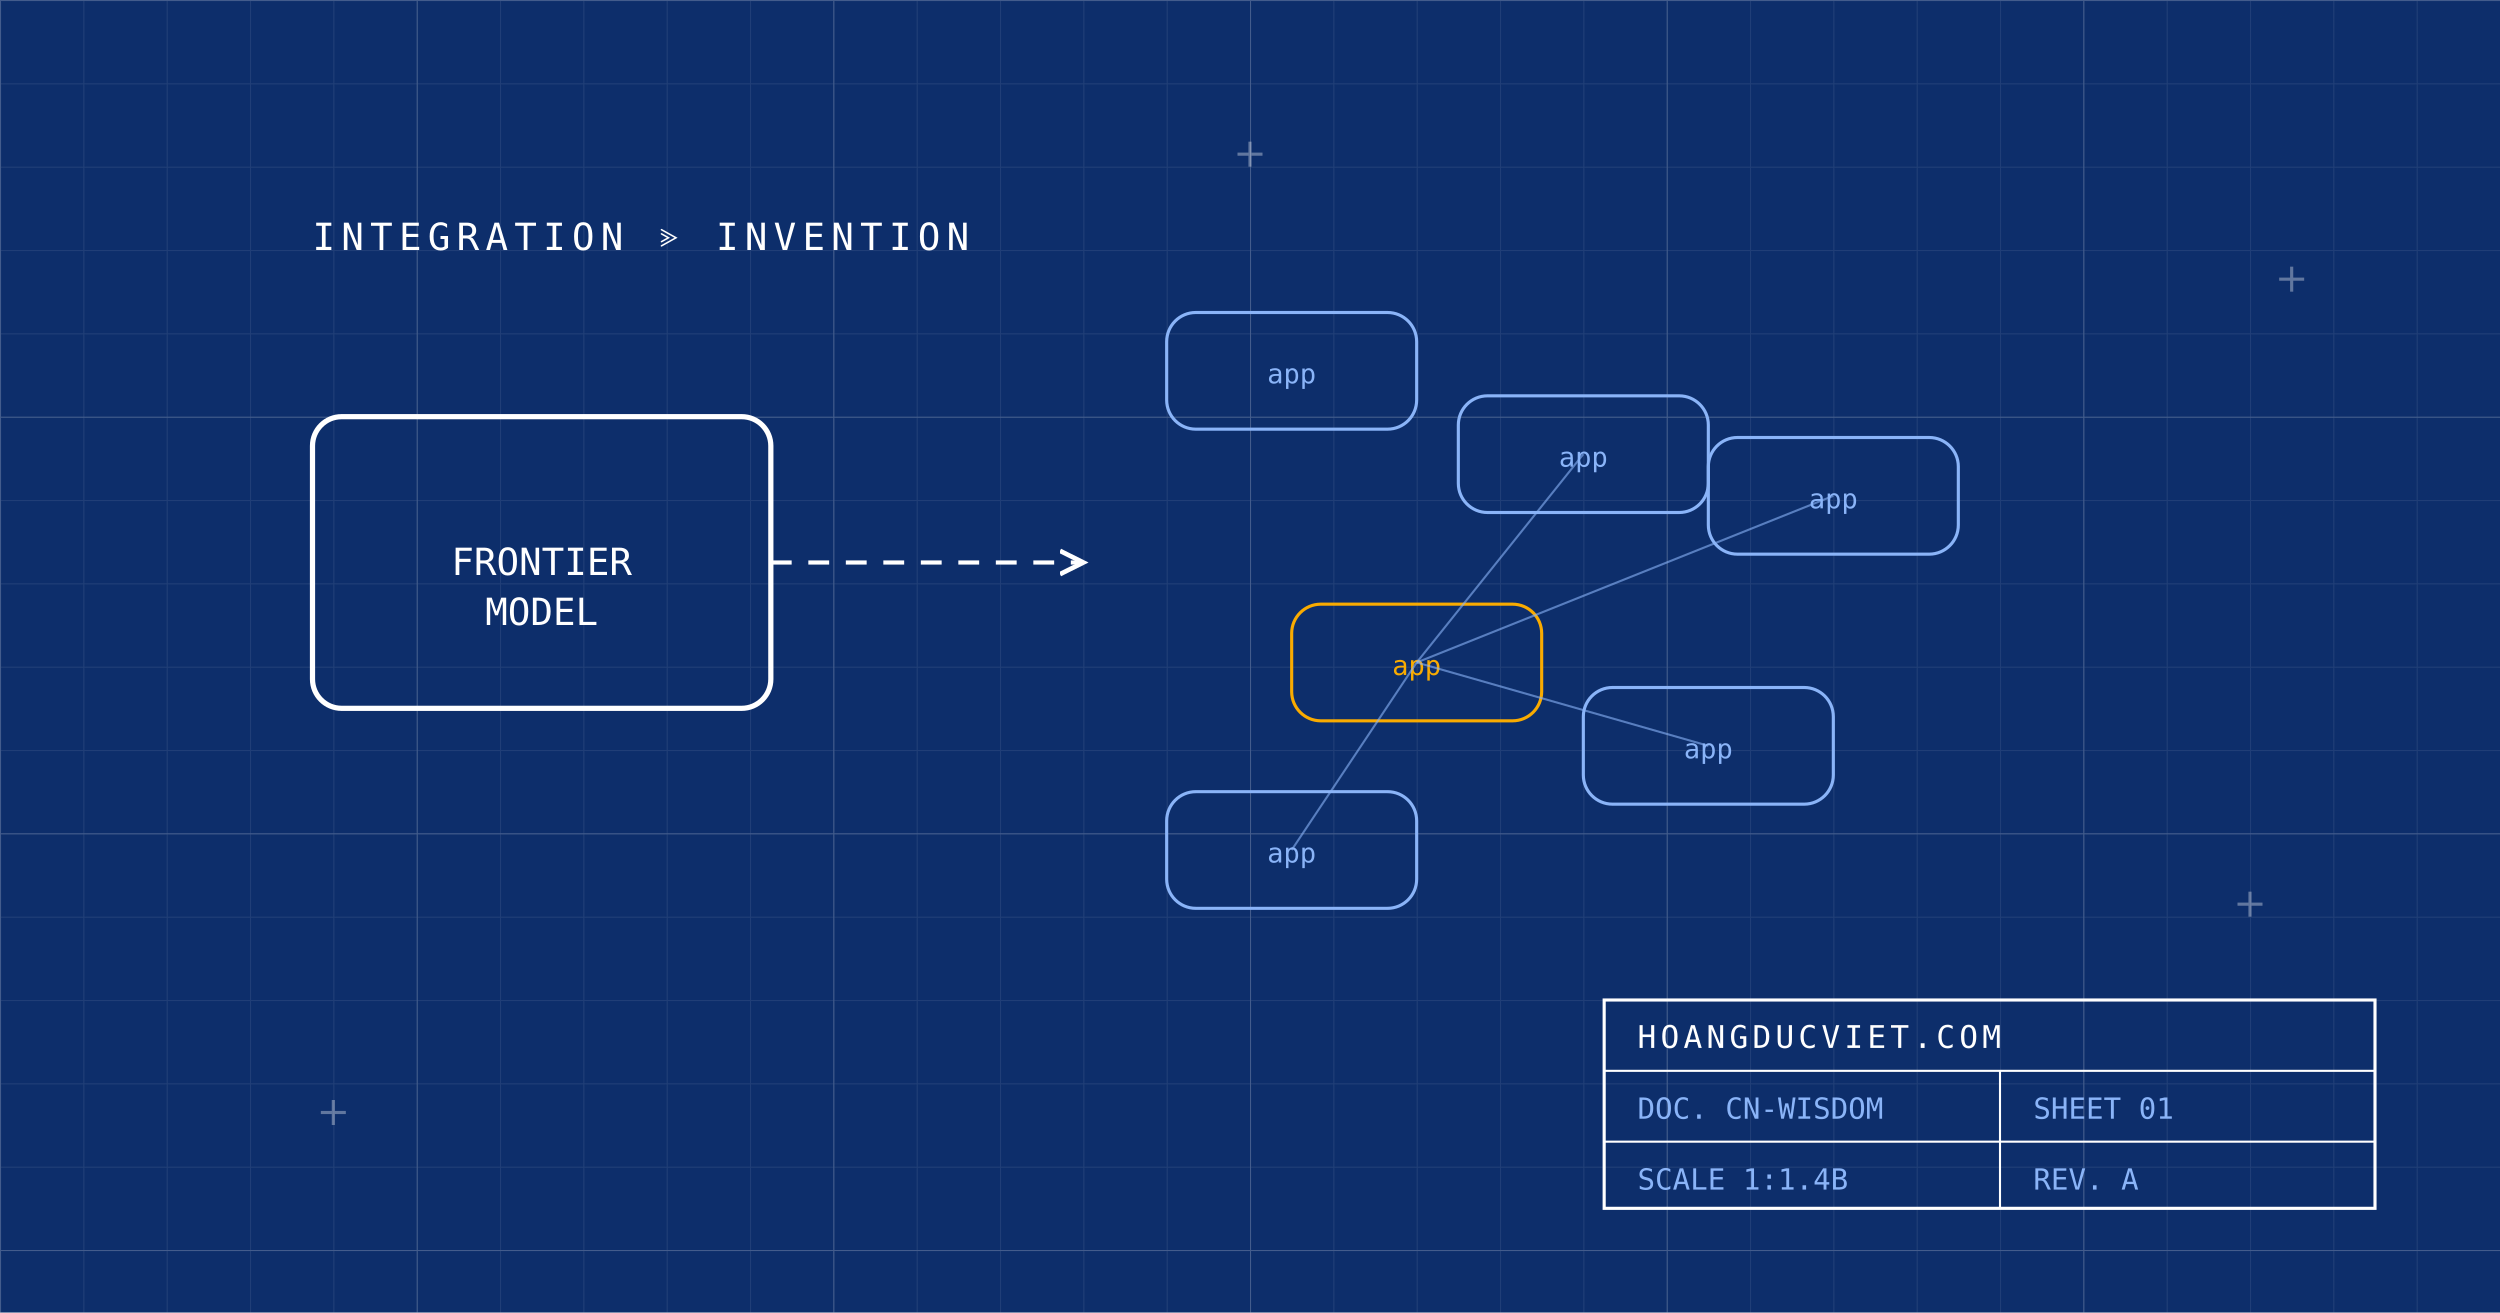
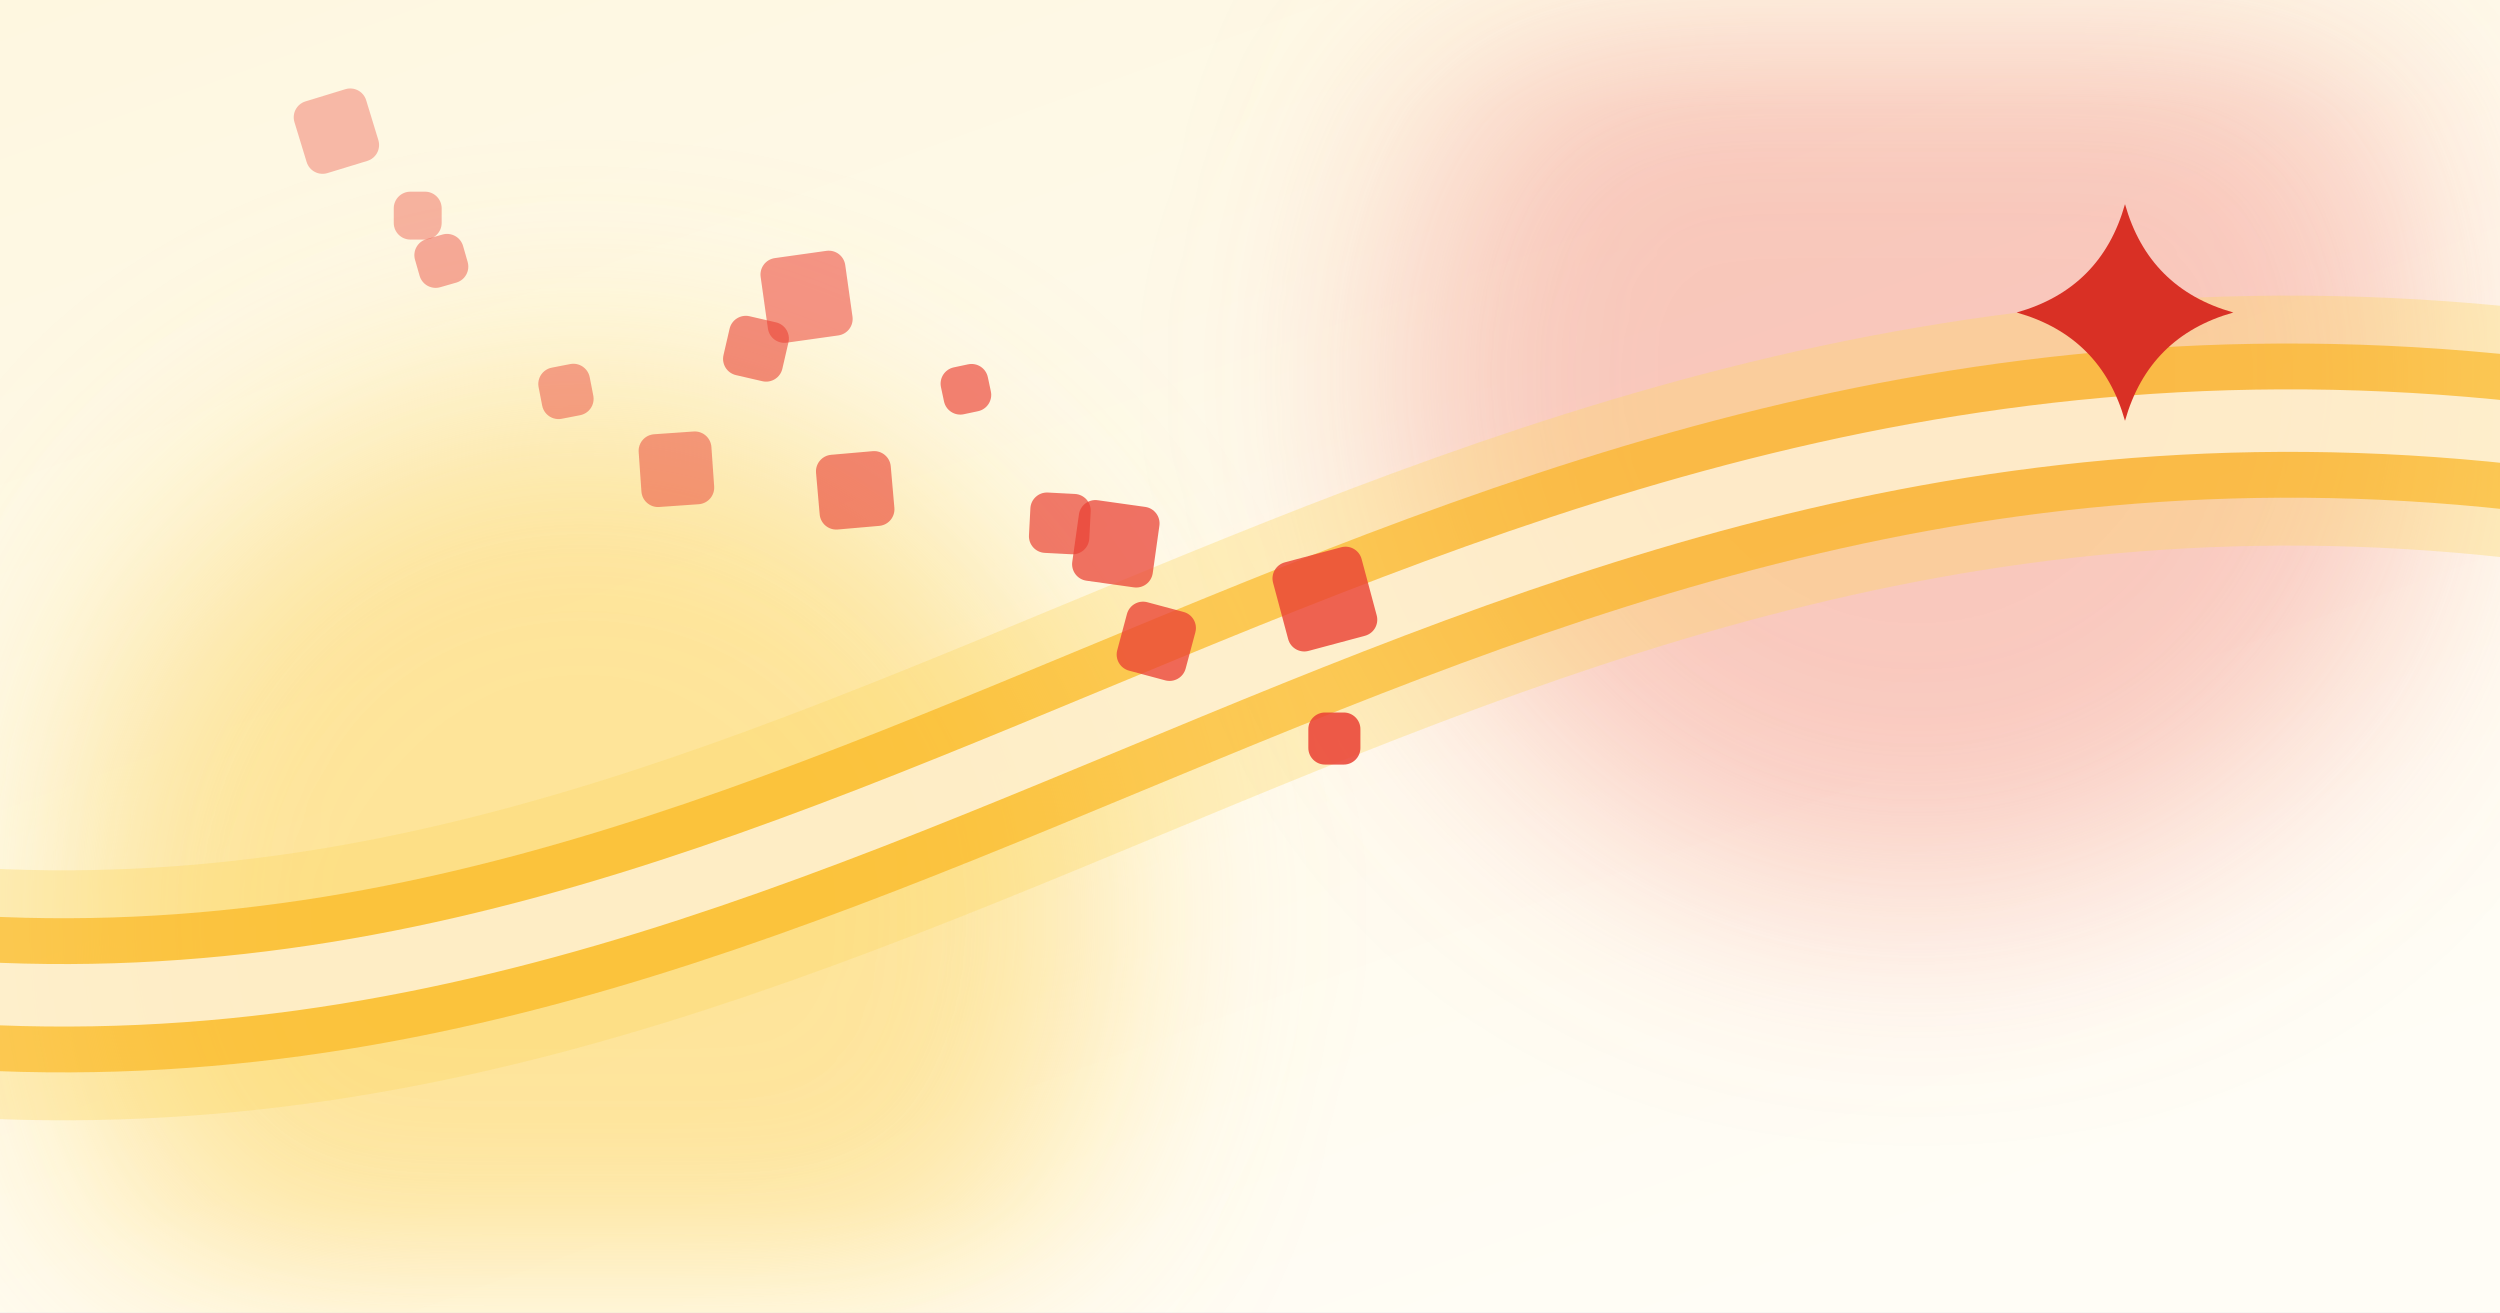
- <svg xmlns="http://www.w3.org/2000/svg" viewBox="0 0 1200 630" font-family="'JetBrains Mono', Consolas, monospace">
+ <svg xmlns="http://www.w3.org/2000/svg" viewBox="0 0 1200 630" font-family="Arial, Helvetica, sans-serif">
  <defs>
-     <pattern id="g1" width="40" height="40" patternUnits="userSpaceOnUse">
-       <path d="M 40 0 L 0 0 0 40" fill="none" stroke="#FFFFFF" stroke-opacity="0.08" stroke-width="1" />
-     </pattern>
-     <pattern id="g2" width="200" height="200" patternUnits="userSpaceOnUse">
-       <path d="M 200 0 L 0 0 0 200" fill="none" stroke="#FFFFFF" stroke-opacity="0.16" stroke-width="1" />
-     </pattern>
-     <marker id="arr" viewBox="0 0 10 10" refX="8" refY="5" markerWidth="7" markerHeight="7" orient="auto-start-reverse">
-       <path d="M0,1 L8,5 L0,9" stroke="#FFFFFF" stroke-width="1.6" fill="none" />
-     </marker>
-     <marker id="arrb" viewBox="0 0 10 10" refX="8" refY="5" markerWidth="7" markerHeight="7" orient="auto-start-reverse">
-       <path d="M0,1 L8,5 L0,9" stroke="#8AB4F8" stroke-width="1.4" fill="none" />
-     </marker>
+     <linearGradient id="bg" x1="0" y1="0" x2="0.7" y2="1">
+       <stop offset="0" stop-color="#FEF7E0" />
+       <stop offset="1" stop-color="#FFFDF6" />
+     </linearGradient>
+     <filter id="soft" x="-60%" y="-60%" width="220%" height="220%">
+       <feGaussianBlur stdDeviation="55" />
+     </filter>
+     <filter id="softer" x="-80%" y="-80%" width="260%" height="260%">
+       <feGaussianBlur stdDeviation="26" />
+     </filter>
    <style>
-       .march { stroke-dasharray: 10 8; animation: march 4s linear infinite; }
-       .tmarch { stroke-dasharray: 4 8; animation: march 6s linear infinite; }
-       @keyframes march { to { stroke-dashoffset: -72; } }
-       .p1, .p2, .p3 { animation: pulse 3.6s ease-in-out infinite; }
-       .p2 { animation-delay: 1.2s; }
-       .p3 { animation-delay: 2.4s; }
-       @keyframes pulse { 0%, 100% { opacity: 0.45; } 18% { opacity: 1; } 36% { opacity: 0.45; } }
-       .glow { animation: glow 3.6s ease-in-out infinite; }
-       @keyframes glow { 0%, 100% { opacity: 0.75; } 50% { opacity: 1; } }
+       .drift1 { animation: d1 18s ease-in-out infinite alternate; }
+       .drift2 { animation: d2 24s ease-in-out infinite alternate; }
+       @keyframes d1 { to { transform: translate(22px, -16px); } }
+       @keyframes d2 { to { transform: translate(-18px, 14px); } }
+       .float { animation: fl 12s ease-in-out infinite alternate; }
+       @keyframes fl { to { transform: translateY(-12px); } }
+       .spin { animation: sp 60s linear infinite; }
+       @keyframes sp { to { transform: rotate(360deg); } }
+       .sparkle { animation: sk 6s ease-in-out infinite alternate; }
+       @keyframes sk { from { transform: scale(0.94); } to { transform: scale(1.08); } }
      @media (prefers-reduced-motion: reduce) { * { animation: none !important; } }
</style>
  </defs>
-   <rect width="1200" height="630" fill="#0D2E6B" />
-   <rect width="1200" height="630" fill="url(#g1)" />
-   <rect width="1200" height="630" fill="url(#g2)" />
-   <g stroke="#FFFFFF" stroke-opacity="0.35" stroke-width="1.5">
-     <path d="M594 74 h12 M600 68 v12" />
-     <path d="M1074 434 h12 M1080 428 v12" />
-     <path d="M154 534 h12 M160 528 v12" />
-     <path d="M1094 134 h12 M1100 128 v12" />
-   </g>
-   <rect x="150" y="200" width="220" height="140" rx="14" fill="none" stroke="#FFFFFF" stroke-width="2.5" />
-   <text x="260.0" y="276.0" text-anchor="middle" font-size="18" fill="#FFFFFF">FRONTIER<tspan x="260" dy="24">MODEL</tspan>
-   </text>
-   <line class="march" x1="370" y1="270" x2="520" y2="270" stroke="#FFFFFF" stroke-width="2" marker-end="url(#arr)" />
-   <rect x="560" y="150" width="120" height="56" rx="14" fill="none" stroke="#8AB4F8" stroke-width="1.5" />
-   <text x="620.0" y="184.0" text-anchor="middle" font-size="13" fill="#8AB4F8">app</text>
-   <rect x="700" y="190" width="120" height="56" rx="14" fill="none" stroke="#8AB4F8" stroke-width="1.5" />
-   <text x="760.0" y="224.0" text-anchor="middle" font-size="13" fill="#8AB4F8">app</text>
-   <rect x="620" y="290" width="120" height="56" rx="14" fill="none" stroke="#F9AB00" stroke-width="1.5" />
-   <text x="680.0" y="324.0" text-anchor="middle" font-size="13" fill="#F9AB00">app</text>
-   <rect x="760" y="330" width="120" height="56" rx="14" fill="none" stroke="#8AB4F8" stroke-width="1.5" />
-   <text x="820.0" y="364.0" text-anchor="middle" font-size="13" fill="#8AB4F8">app</text>
-   <rect x="560" y="380" width="120" height="56" rx="14" fill="none" stroke="#8AB4F8" stroke-width="1.5" />
-   <text x="620.0" y="414.0" text-anchor="middle" font-size="13" fill="#8AB4F8">app</text>
-   <rect x="820" y="210" width="120" height="56" rx="14" fill="none" stroke="#8AB4F8" stroke-width="1.5" />
-   <text x="880.0" y="244.0" text-anchor="middle" font-size="13" fill="#8AB4F8">app</text>
-   <line x1="680" y1="318" x2="760" y2="218" stroke="#8AB4F8" stroke-width="1" stroke-opacity="0.6" />
-   <line x1="680" y1="318" x2="680" y2="318" stroke="#8AB4F8" stroke-width="1" stroke-opacity="0.6" />
-   <line x1="680" y1="318" x2="820" y2="358" stroke="#8AB4F8" stroke-width="1" stroke-opacity="0.6" />
-   <line x1="680" y1="318" x2="620" y2="408" stroke="#8AB4F8" stroke-width="1" stroke-opacity="0.6" />
-   <line x1="680" y1="318" x2="880" y2="238" stroke="#8AB4F8" stroke-width="1" stroke-opacity="0.6" />
-   <text x="150" y="120" font-size="18" fill="#FFFFFF" letter-spacing="3">INTEGRATION ≫ INVENTION</text>
-   <g>
-     <rect x="770" y="480" width="370" height="100" fill="none" stroke="#FFFFFF" stroke-width="1.5" />
-     <line x1="770" y1="514" x2="1140" y2="514" stroke="#FFFFFF" stroke-width="1" />
-     <line x1="770" y1="548" x2="1140" y2="548" stroke="#FFFFFF" stroke-width="1" />
-     <line x1="960" y1="514" x2="960" y2="580" stroke="#FFFFFF" stroke-width="1" />
-     <text x="786" y="503" font-size="15" fill="#FFFFFF" letter-spacing="2">HOANGDUCVIET.COM</text>
-     <text x="786" y="537" font-size="14" fill="#8AB4F8">DOC. CN-WISDOM</text>
-     <text x="976" y="537" font-size="14" fill="#8AB4F8">SHEET 01</text>
-     <text x="786" y="571" font-size="14" fill="#8AB4F8">SCALE 1:1.4B</text>
-     <text x="976" y="571" font-size="14" fill="#8AB4F8">REV. A</text>
+   <rect width="1200" height="630" fill="url(#bg)" />
+   <circle class="drift1" cx="280" cy="440" r="250" fill="#FDD663" fill-opacity="0.6" filter="url(#soft)" />
+   <circle class="drift2" cx="920" cy="180" r="250" fill="#F28B82" fill-opacity="0.45" filter="url(#soft)" />
+   <path class="drift1" d="M -80 470 C 420 540, 700 110, 1290 220" fill="none" stroke="#FDD663" stroke-opacity="0.35" stroke-width="120" stroke-linecap="round" />
+   <path class="drift1" d="M -80 470 C 420 540, 700 110, 1290 220" fill="none" stroke="#F9AB00" stroke-opacity="0.55" stroke-width="74" stroke-linecap="round" />
+   <path class="drift1" d="M -80 470 C 420 540, 700 110, 1290 220" fill="none" stroke="#FFFFFF" stroke-opacity="0.7" stroke-width="30" stroke-linecap="round" />
+   <rect x="139" y="51" width="36" height="36" rx="8" fill="#EA4335" fill-opacity="0.35" transform="rotate(-17 139 51)" />
+   <rect x="189" y="92" width="23" height="23" rx="8" fill="#EA4335" fill-opacity="0.39" transform="rotate(0 189 92)" />
+   <rect x="197" y="117" width="24" height="24" rx="8" fill="#EA4335" fill-opacity="0.43" transform="rotate(-16 197 117)" />
+   <rect x="257" y="178" width="25" height="25" rx="8" fill="#EA4335" fill-opacity="0.47" transform="rotate(-11 257 178)" />
+   <rect x="306" y="209" width="35" height="35" rx="8" fill="#EA4335" fill-opacity="0.51" transform="rotate(-4 306 209)" />
+   <rect x="364" y="125" width="41" height="41" rx="8" fill="#EA4335" fill-opacity="0.55" transform="rotate(-8 364 125)" />
+   <rect x="352" y="150" width="29" height="29" rx="8" fill="#EA4335" fill-opacity="0.59" transform="rotate(13 352 150)" />
+   <rect x="391" y="219" width="36" height="36" rx="8" fill="#EA4335" fill-opacity="0.62" transform="rotate(-5 391 219)" />
+   <rect x="450" y="178" width="23" height="23" rx="8" fill="#EA4335" fill-opacity="0.66" transform="rotate(-12 450 178)" />
+   <rect x="495" y="236" width="29" height="29" rx="8" fill="#EA4335" fill-opacity="0.70" transform="rotate(3 495 236)" />
+   <rect x="519" y="239" width="39" height="39" rx="8" fill="#EA4335" fill-opacity="0.74" transform="rotate(8 519 239)" />
+   <rect x="543" y="287" width="34" height="34" rx="8" fill="#EA4335" fill-opacity="0.78" transform="rotate(15 543 287)" />
+   <rect x="609" y="272" width="44" height="44" rx="8" fill="#EA4335" fill-opacity="0.82" transform="rotate(-15 609 272)" />
+   <rect x="628" y="342" width="25" height="25" rx="8" fill="#EA4335" fill-opacity="0.86" transform="rotate(-0 628 342)" />
+   <g class="sparkle" style="transform-origin:1020px 150px">
+     <path d="M 1020 98 Q 1031.44 138.56 1072 150 Q 1031.44 161.44 1020 202 Q 1008.56 161.44 968 150 Q 1008.56 138.56 1020 98 Z" fill="#D93025" />
  </g>
</svg>
